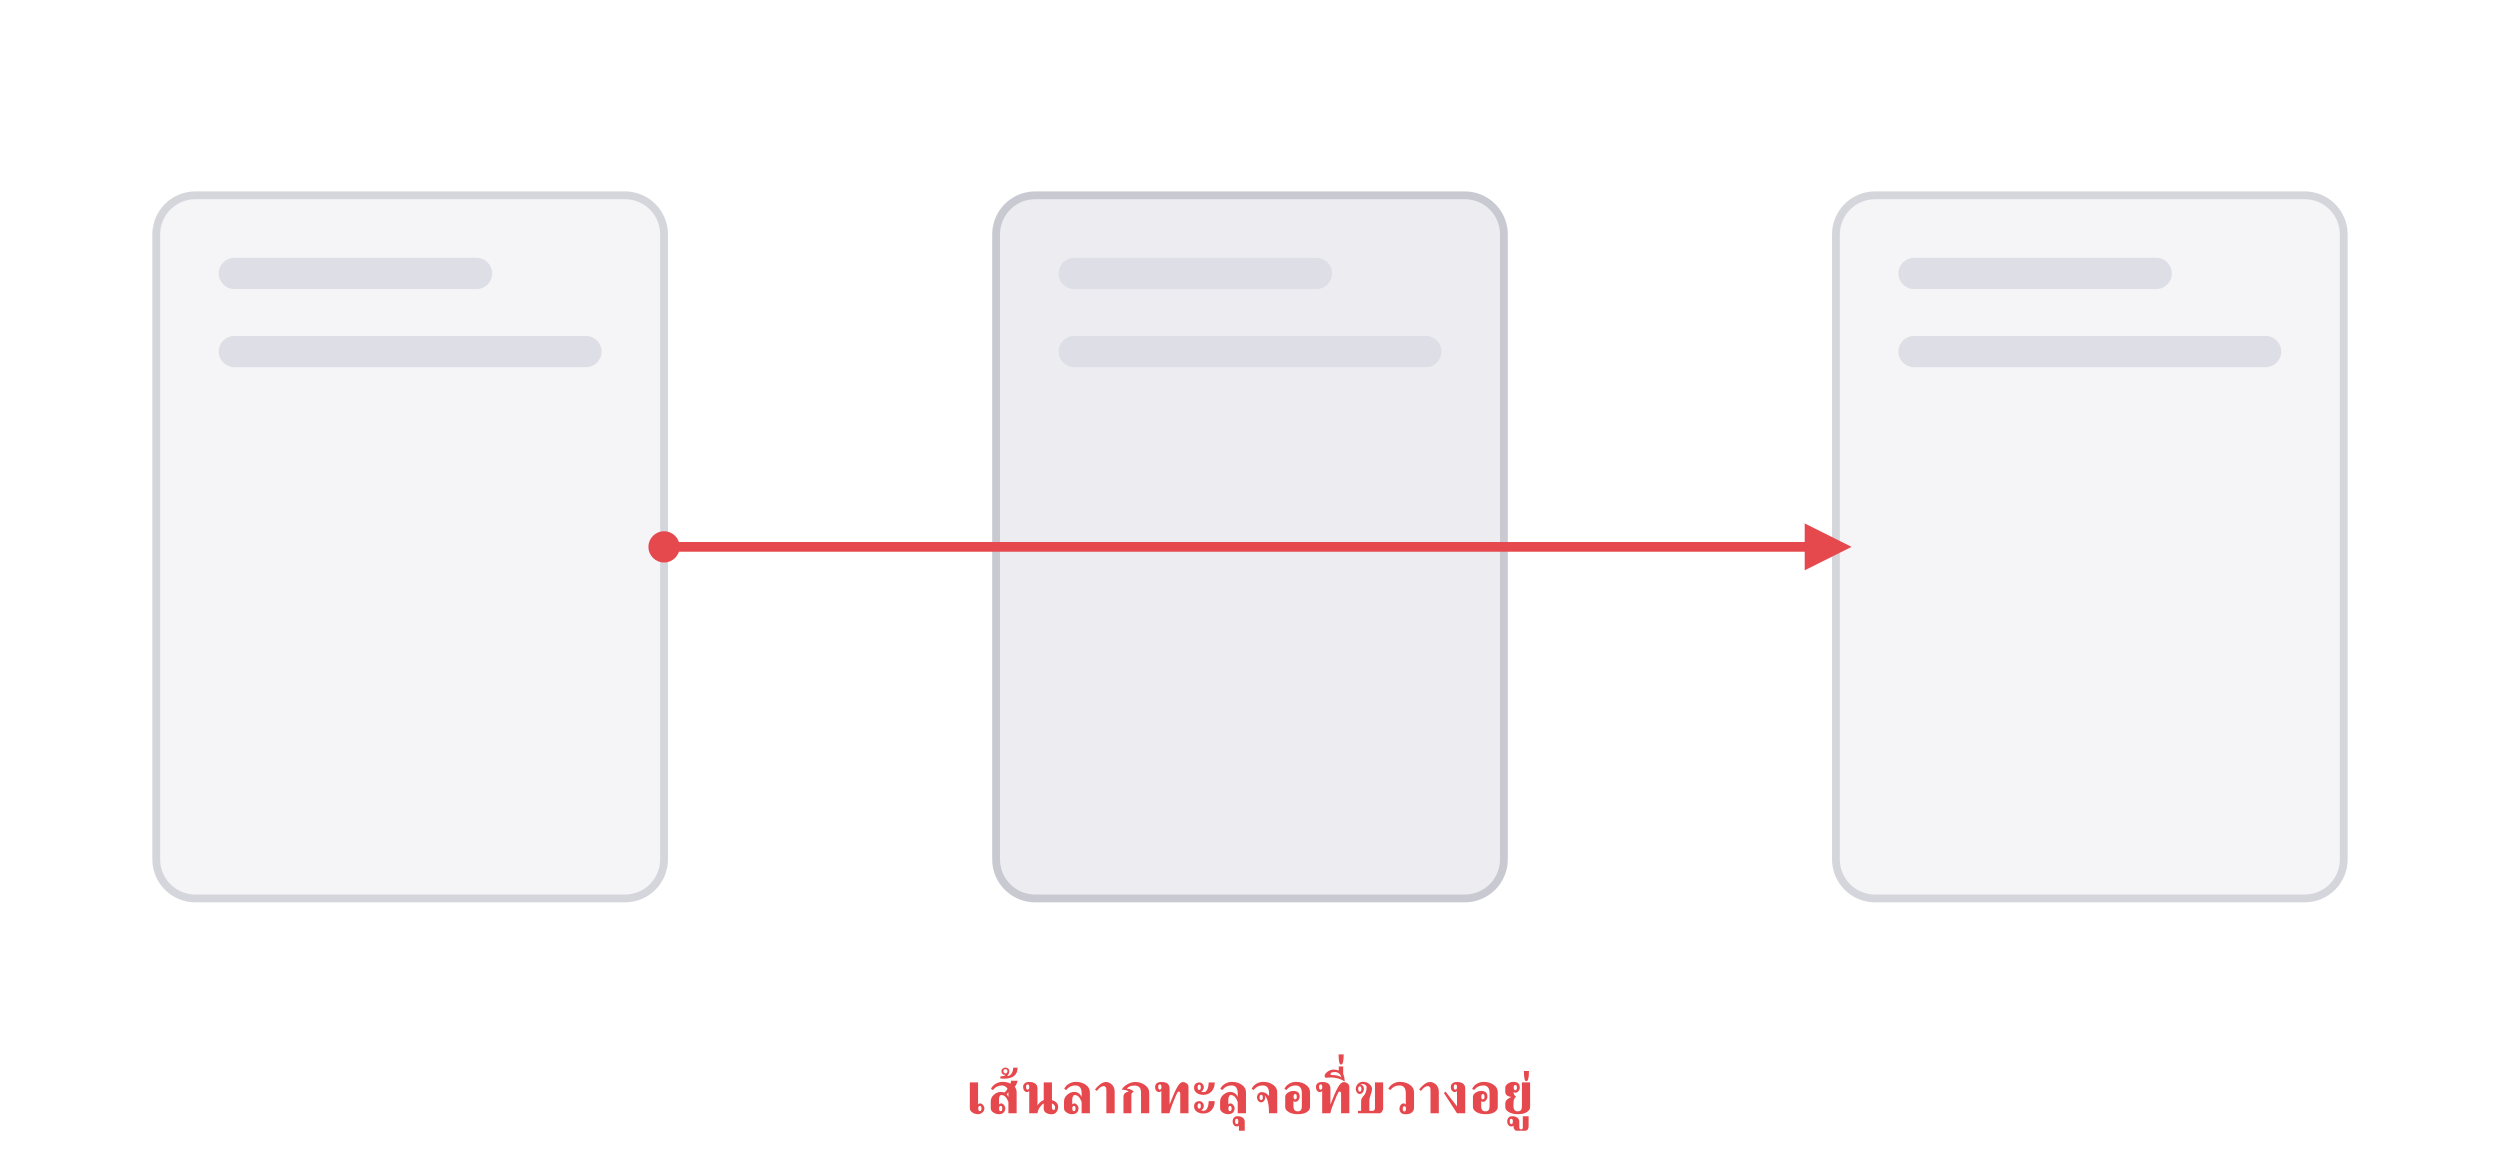
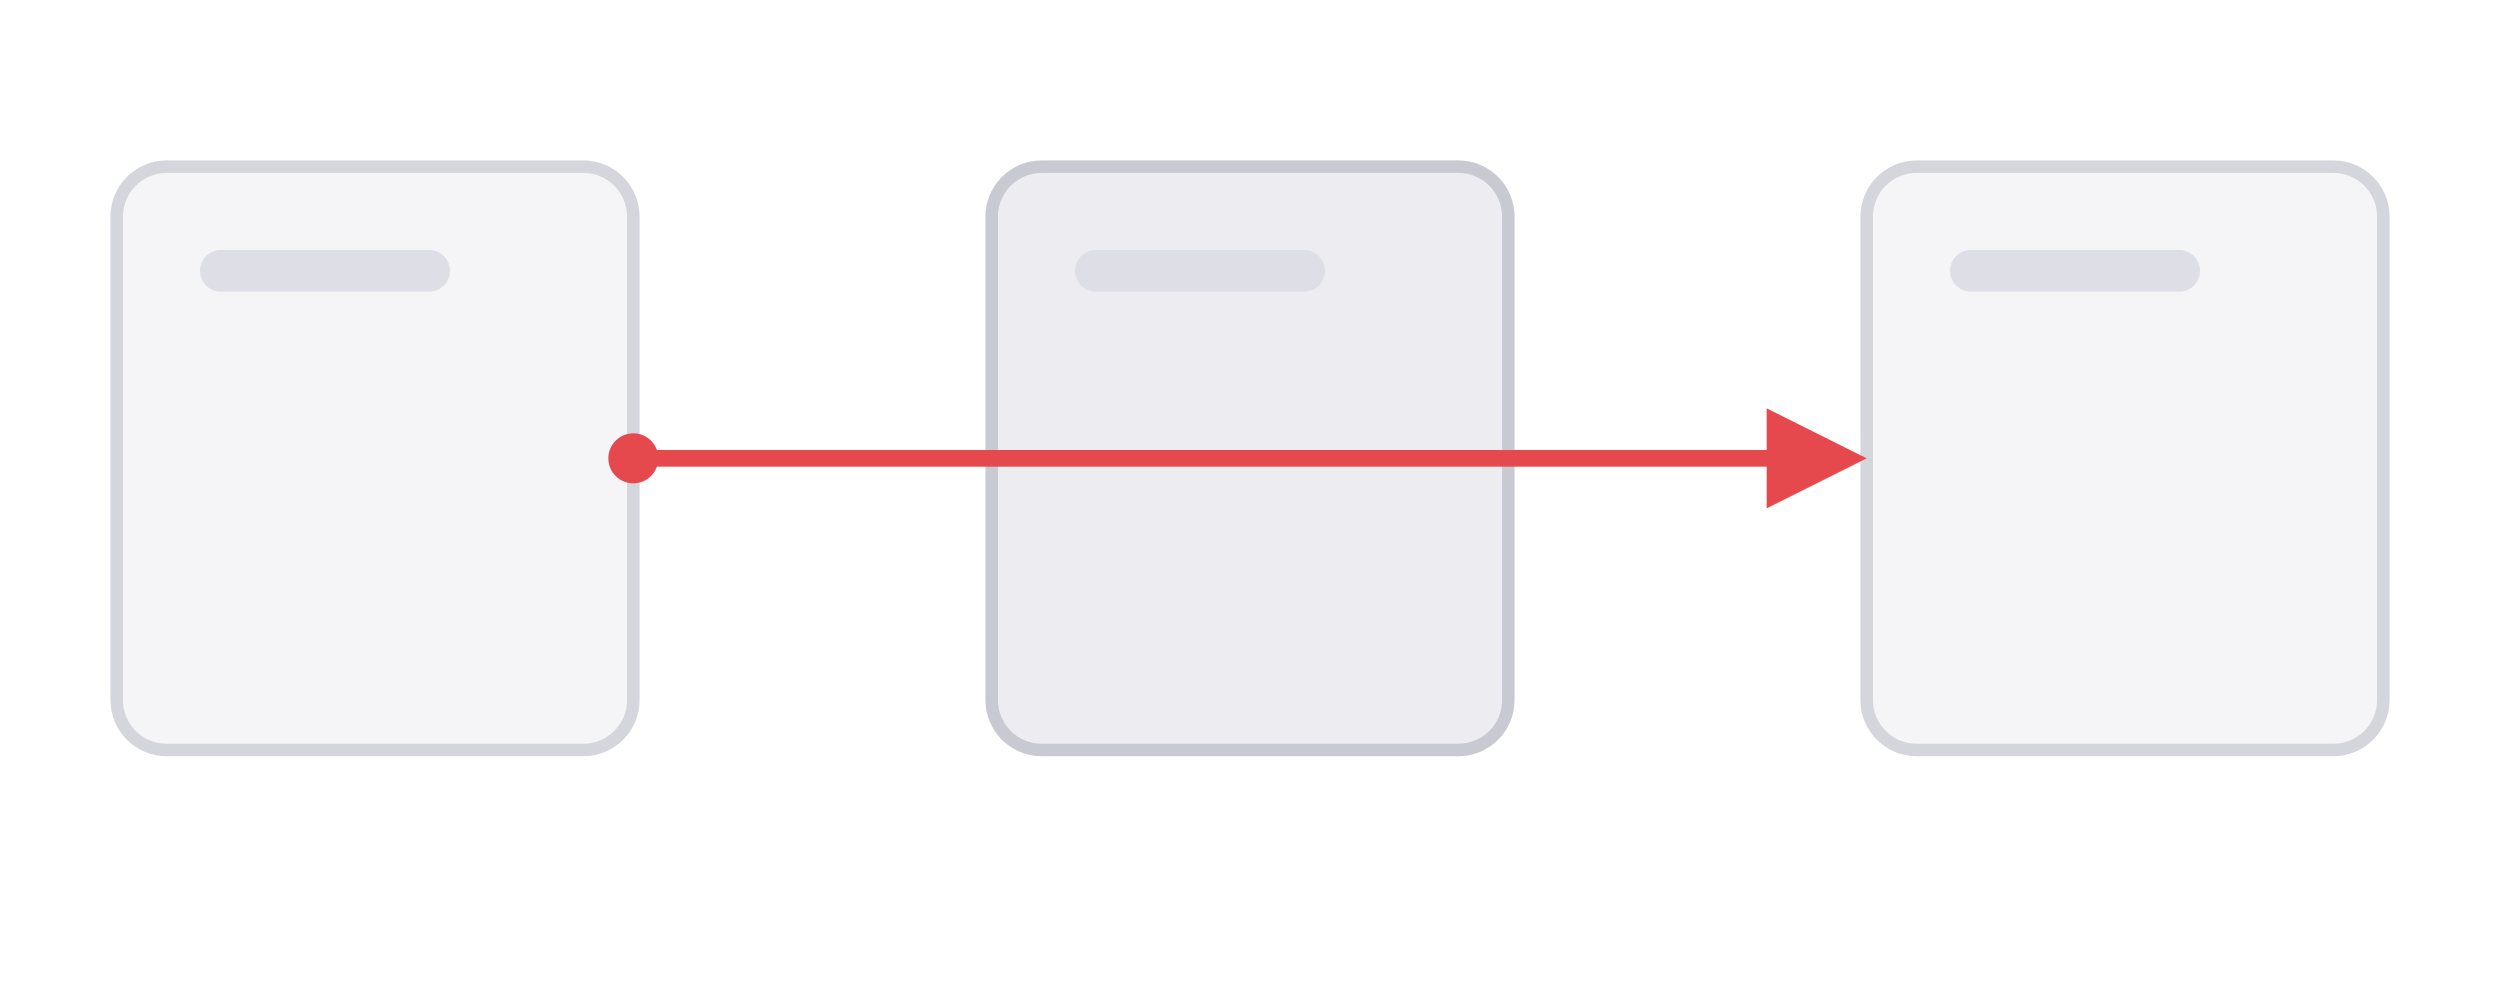
- <svg xmlns="http://www.w3.org/2000/svg" viewBox="0 0 640 300" width="640" height="300" role="img" aria-label="เส้นเชื่อมที่ลากทะลุจอที่ขวางอยู่ เทียบกับเส้นที่อ้อมจอนั้นให้เอง">
+ <svg xmlns="http://www.w3.org/2000/svg" viewBox="0 0 300 120" width="300" height="120" role="img" aria-label="เส้นเชื่อมอ้อมจอที่ขวางทางให้เอง">
  <style>
-     .screen { fill: #F5F5F7; stroke: #D5D5DC; stroke-width: 2; }
-     .screen-mid { fill: #ECECF1; stroke: #C9C9D2; stroke-width: 2; }
-     .bar { fill: #DEDEE6; }
-     .wire { fill: none; stroke: #1E1E24; stroke-width: 2.5; stroke-linecap: round; stroke-linejoin: round; }
-     .wire-bad { stroke: #E5484D; }
-     .cap { fill: #1E1E24; }
-     .cap-bad { fill: #E5484D; }
-     .label { font: 600 15px -apple-system, BlinkMacSystemFont, "Segoe UI", sans-serif; }
-     .label-bad { fill: #E5484D; }
-     .label-good { fill: #12A594; }
+     .s { fill: #F5F5F7; stroke: #D5D5DC; stroke-width: 1.5; }
+     .s2 { fill: #ECECF1; stroke: #C9C9D2; stroke-width: 1.5; }
+     .b { fill: #DEDEE6; }
+     .w { fill: none; stroke: #1E1E24; stroke-width: 2; stroke-linecap: round; stroke-linejoin: round; }
+     .bad { stroke: #E5484D; }
+     .c { fill: #1E1E24; }
+     .cbad { fill: #E5484D; }
    @media (prefers-color-scheme: dark) {
-       .screen { fill: #26262C; stroke: #3A3A44; }
-       .screen-mid { fill: #2E2E36; stroke: #43434F; }
-       .bar { fill: #3A3A44; }
-       .wire { stroke: #E8E8EE; }
-       .cap { fill: #E8E8EE; }
+       .s { fill: #26262C; stroke: #3A3A44; }
+       .s2 { fill: #2E2E36; stroke: #43434F; }
+       .b { fill: #3A3A44; }
+       .w { stroke: #E8E8EE; }
+       .c { fill: #E8E8EE; }
    }
  </style>
+   <rect class="s" x="14" y="20" width="62" height="70" rx="6" />
+   <rect class="b" x="24" y="30" width="30" height="5" rx="2.5" />
+   <rect class="s2" x="119" y="20" width="62" height="70" rx="6" />
+   <rect class="b" x="129" y="30" width="30" height="5" rx="2.5" />
+   <rect class="s" x="224" y="20" width="62" height="70" rx="6" />
+   <rect class="b" x="234" y="30" width="30" height="5" rx="2.5" />
  <g>
-     <rect class="screen" x="40" y="50" width="130" height="180" rx="10" />
-     <rect class="bar" x="56" y="66" width="70" height="8" rx="4" />
-     <rect class="bar" x="56" y="86" width="98" height="8" rx="4" />
-     <rect class="screen-mid" x="255" y="50" width="130" height="180" rx="10" />
-     <rect class="bar" x="271" y="66" width="70" height="8" rx="4" />
-     <rect class="bar" x="271" y="86" width="98" height="8" rx="4" />
-     <rect class="screen" x="470" y="50" width="130" height="180" rx="10" />
-     <rect class="bar" x="486" y="66" width="70" height="8" rx="4" />
-     <rect class="bar" x="486" y="86" width="98" height="8" rx="4" />
-   </g>
-   <g>
-     <path class="wire wire-bad" d="M170 140 L462 140" />
-     <path class="cap cap-bad" d="M462 134 L474 140 L462 146 Z" />
-     <circle class="cap cap-bad" cx="170" cy="140" r="4" />
-     <text class="label label-bad" x="320" y="285" text-anchor="middle">เส้นลากทะลุจอที่ขวางอยู่</text>
-     <animate attributeName="opacity" values="1;1;0;0;1" keyTimes="0;0.40;0.48;0.92;1" dur="5s" repeatCount="indefinite" />
+     <path class="w bad" d="M76 55 L214 55" />
+     <path class="cbad" d="M212 49 L224 55 L212 61 Z" />
+     <circle class="cbad" cx="76" cy="55" r="3" />
+     <animate attributeName="opacity" values="1;1;0;0;1" keyTimes="0;0.4;0.48;0.92;1" dur="5s" repeatCount="indefinite" />
  </g>
  <g opacity="0">
-     <path class="wire" d="M170 140 L200 140 Q210 140 210 150 L210 250 Q210 260 220 260 L410 260 Q420 260 420 250 L420 150 Q420 140 430 140 L462 140" />
-     <path class="cap" d="M462 134 L474 140 L462 146 Z" />
-     <circle class="cap" cx="170" cy="140" r="4" />
-     <text class="label label-good" x="320" y="285" text-anchor="middle">อ้อมให้เอง</text>
-     <animate attributeName="opacity" values="0;0;1;1;0" keyTimes="0;0.40;0.48;0.92;1" dur="5s" repeatCount="indefinite" />
+     <path class="w" d="M76 55 L92 55 Q100 55 100 63 L100 96 Q100 104 108 104 L192 104 Q200 104 200 96 L200 63 Q200 55 208 55 L214 55" />
+     <path class="c" d="M212 49 L224 55 L212 61 Z" />
+     <circle class="c" cx="76" cy="55" r="3" />
+     <animate attributeName="opacity" values="0;0;1;1;0" keyTimes="0;0.4;0.48;0.92;1" dur="5s" repeatCount="indefinite" />
  </g>
</svg>
